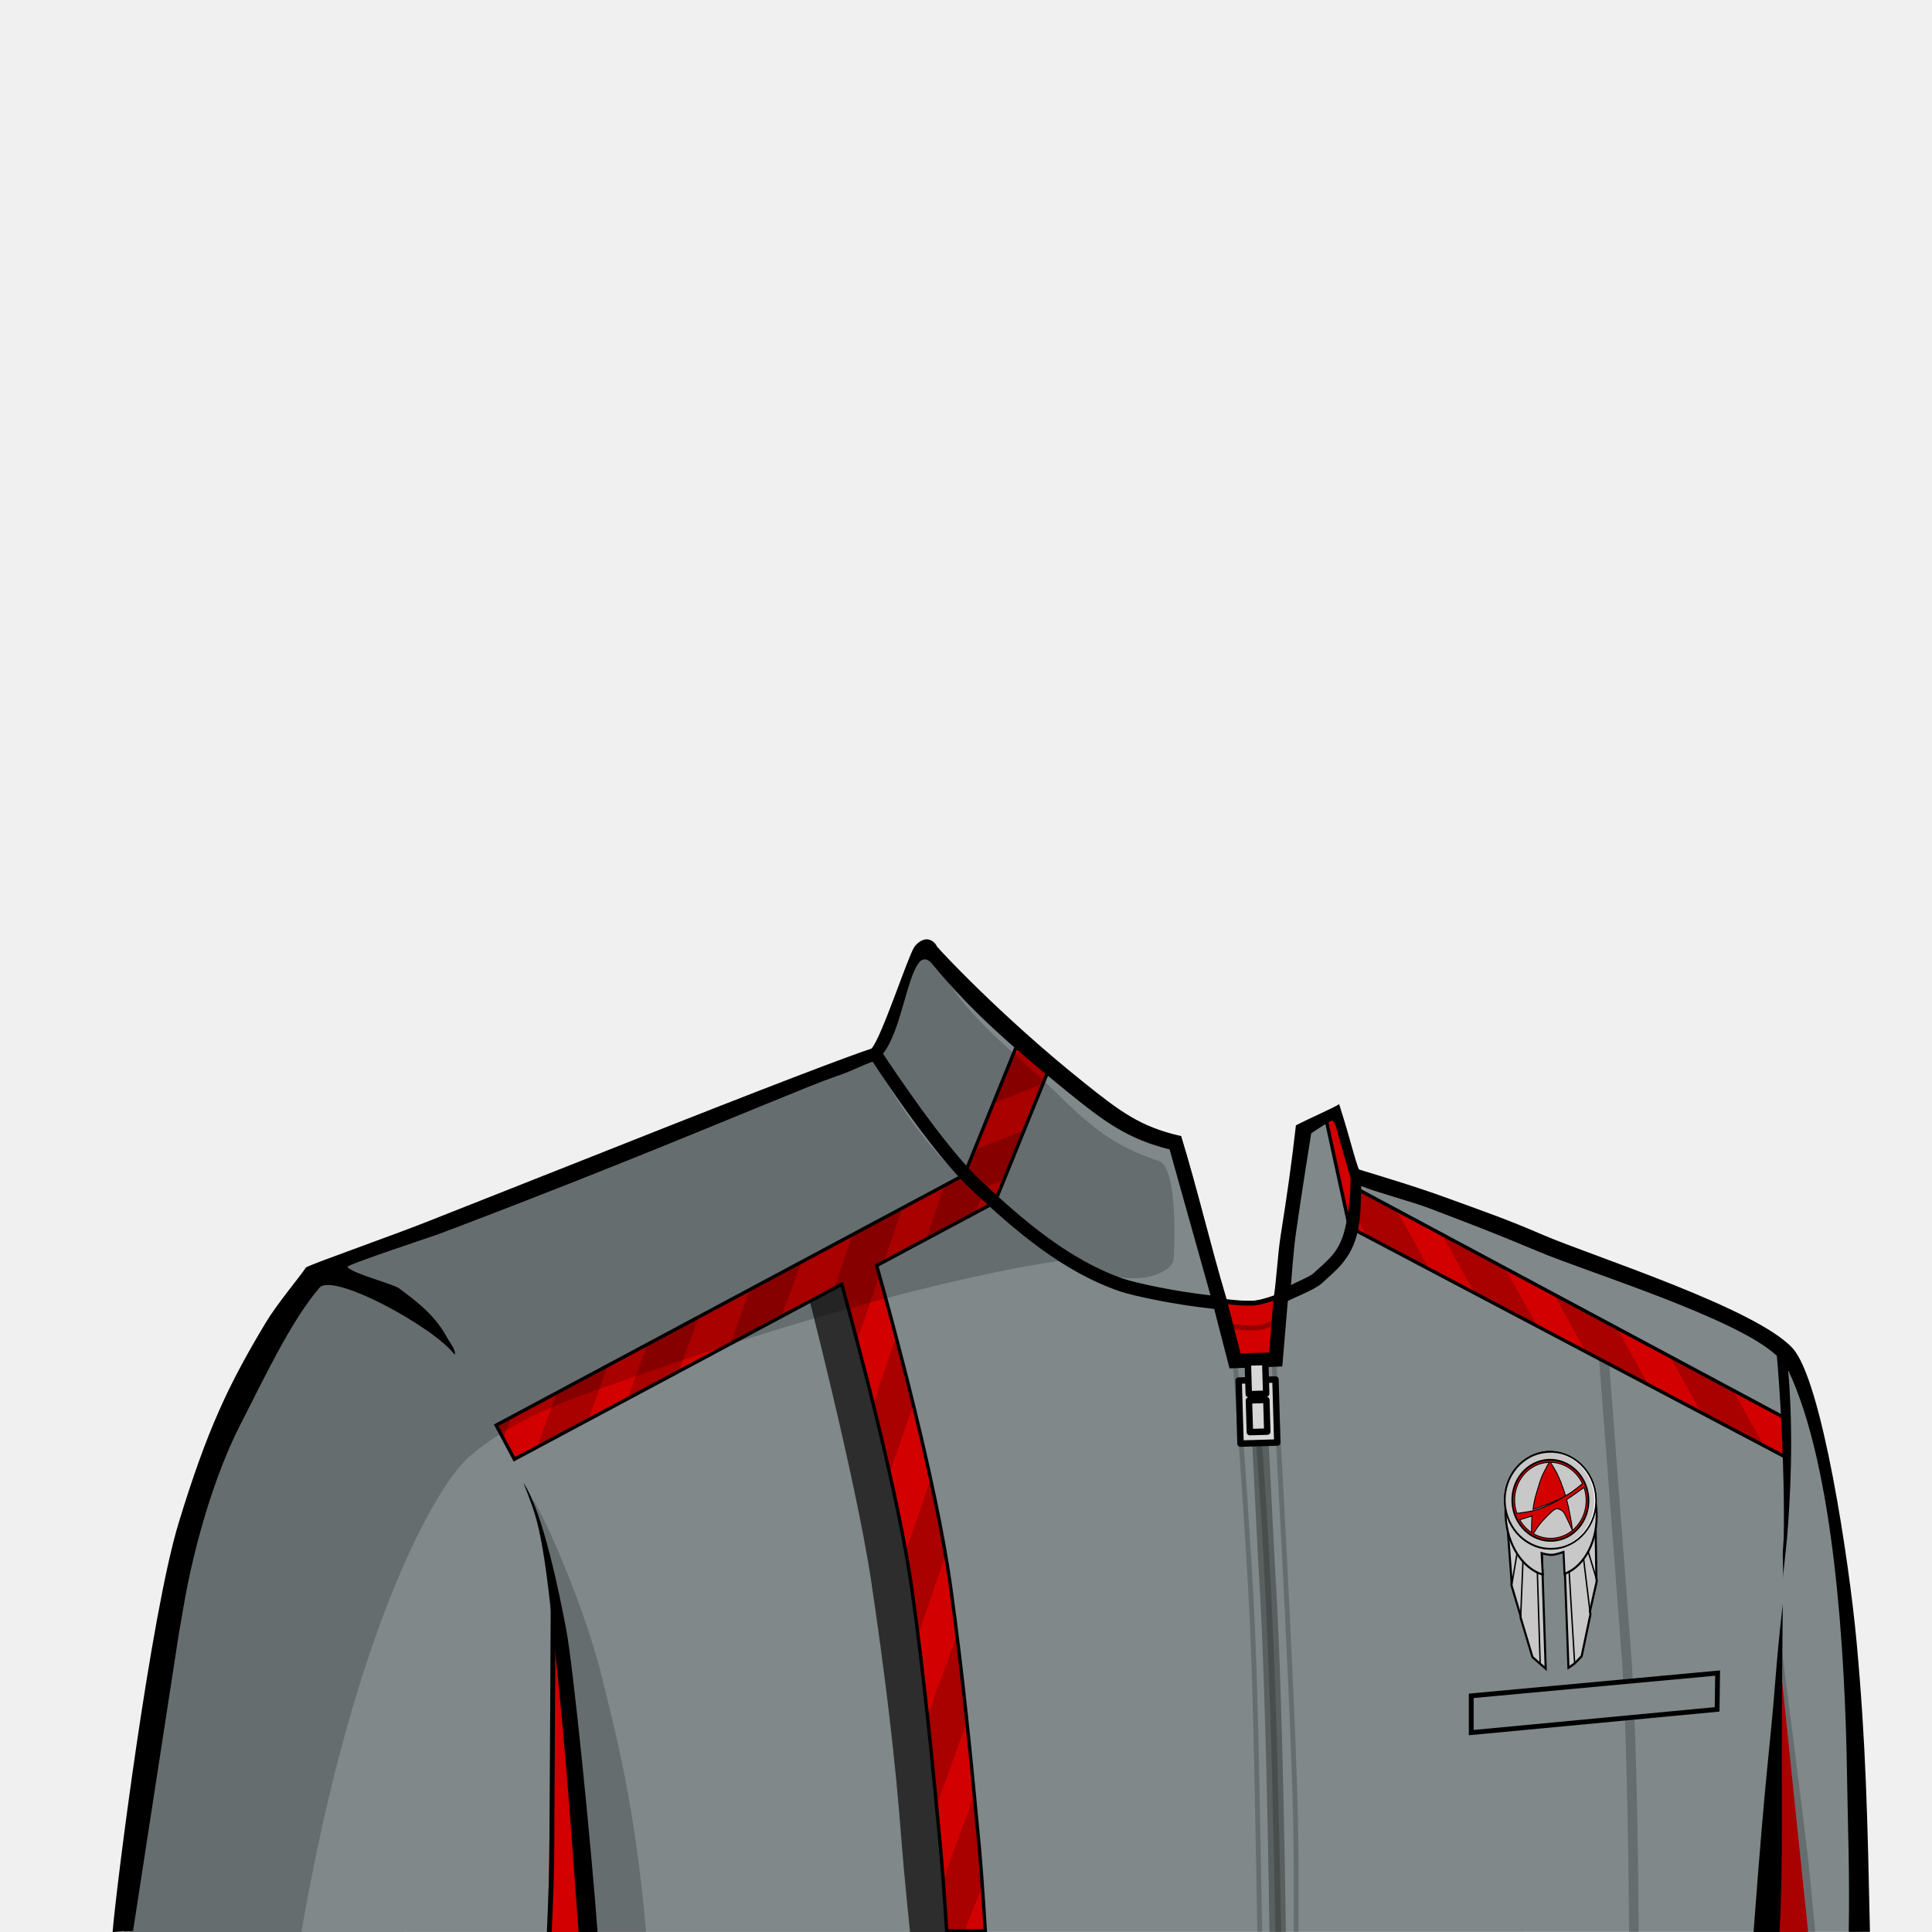
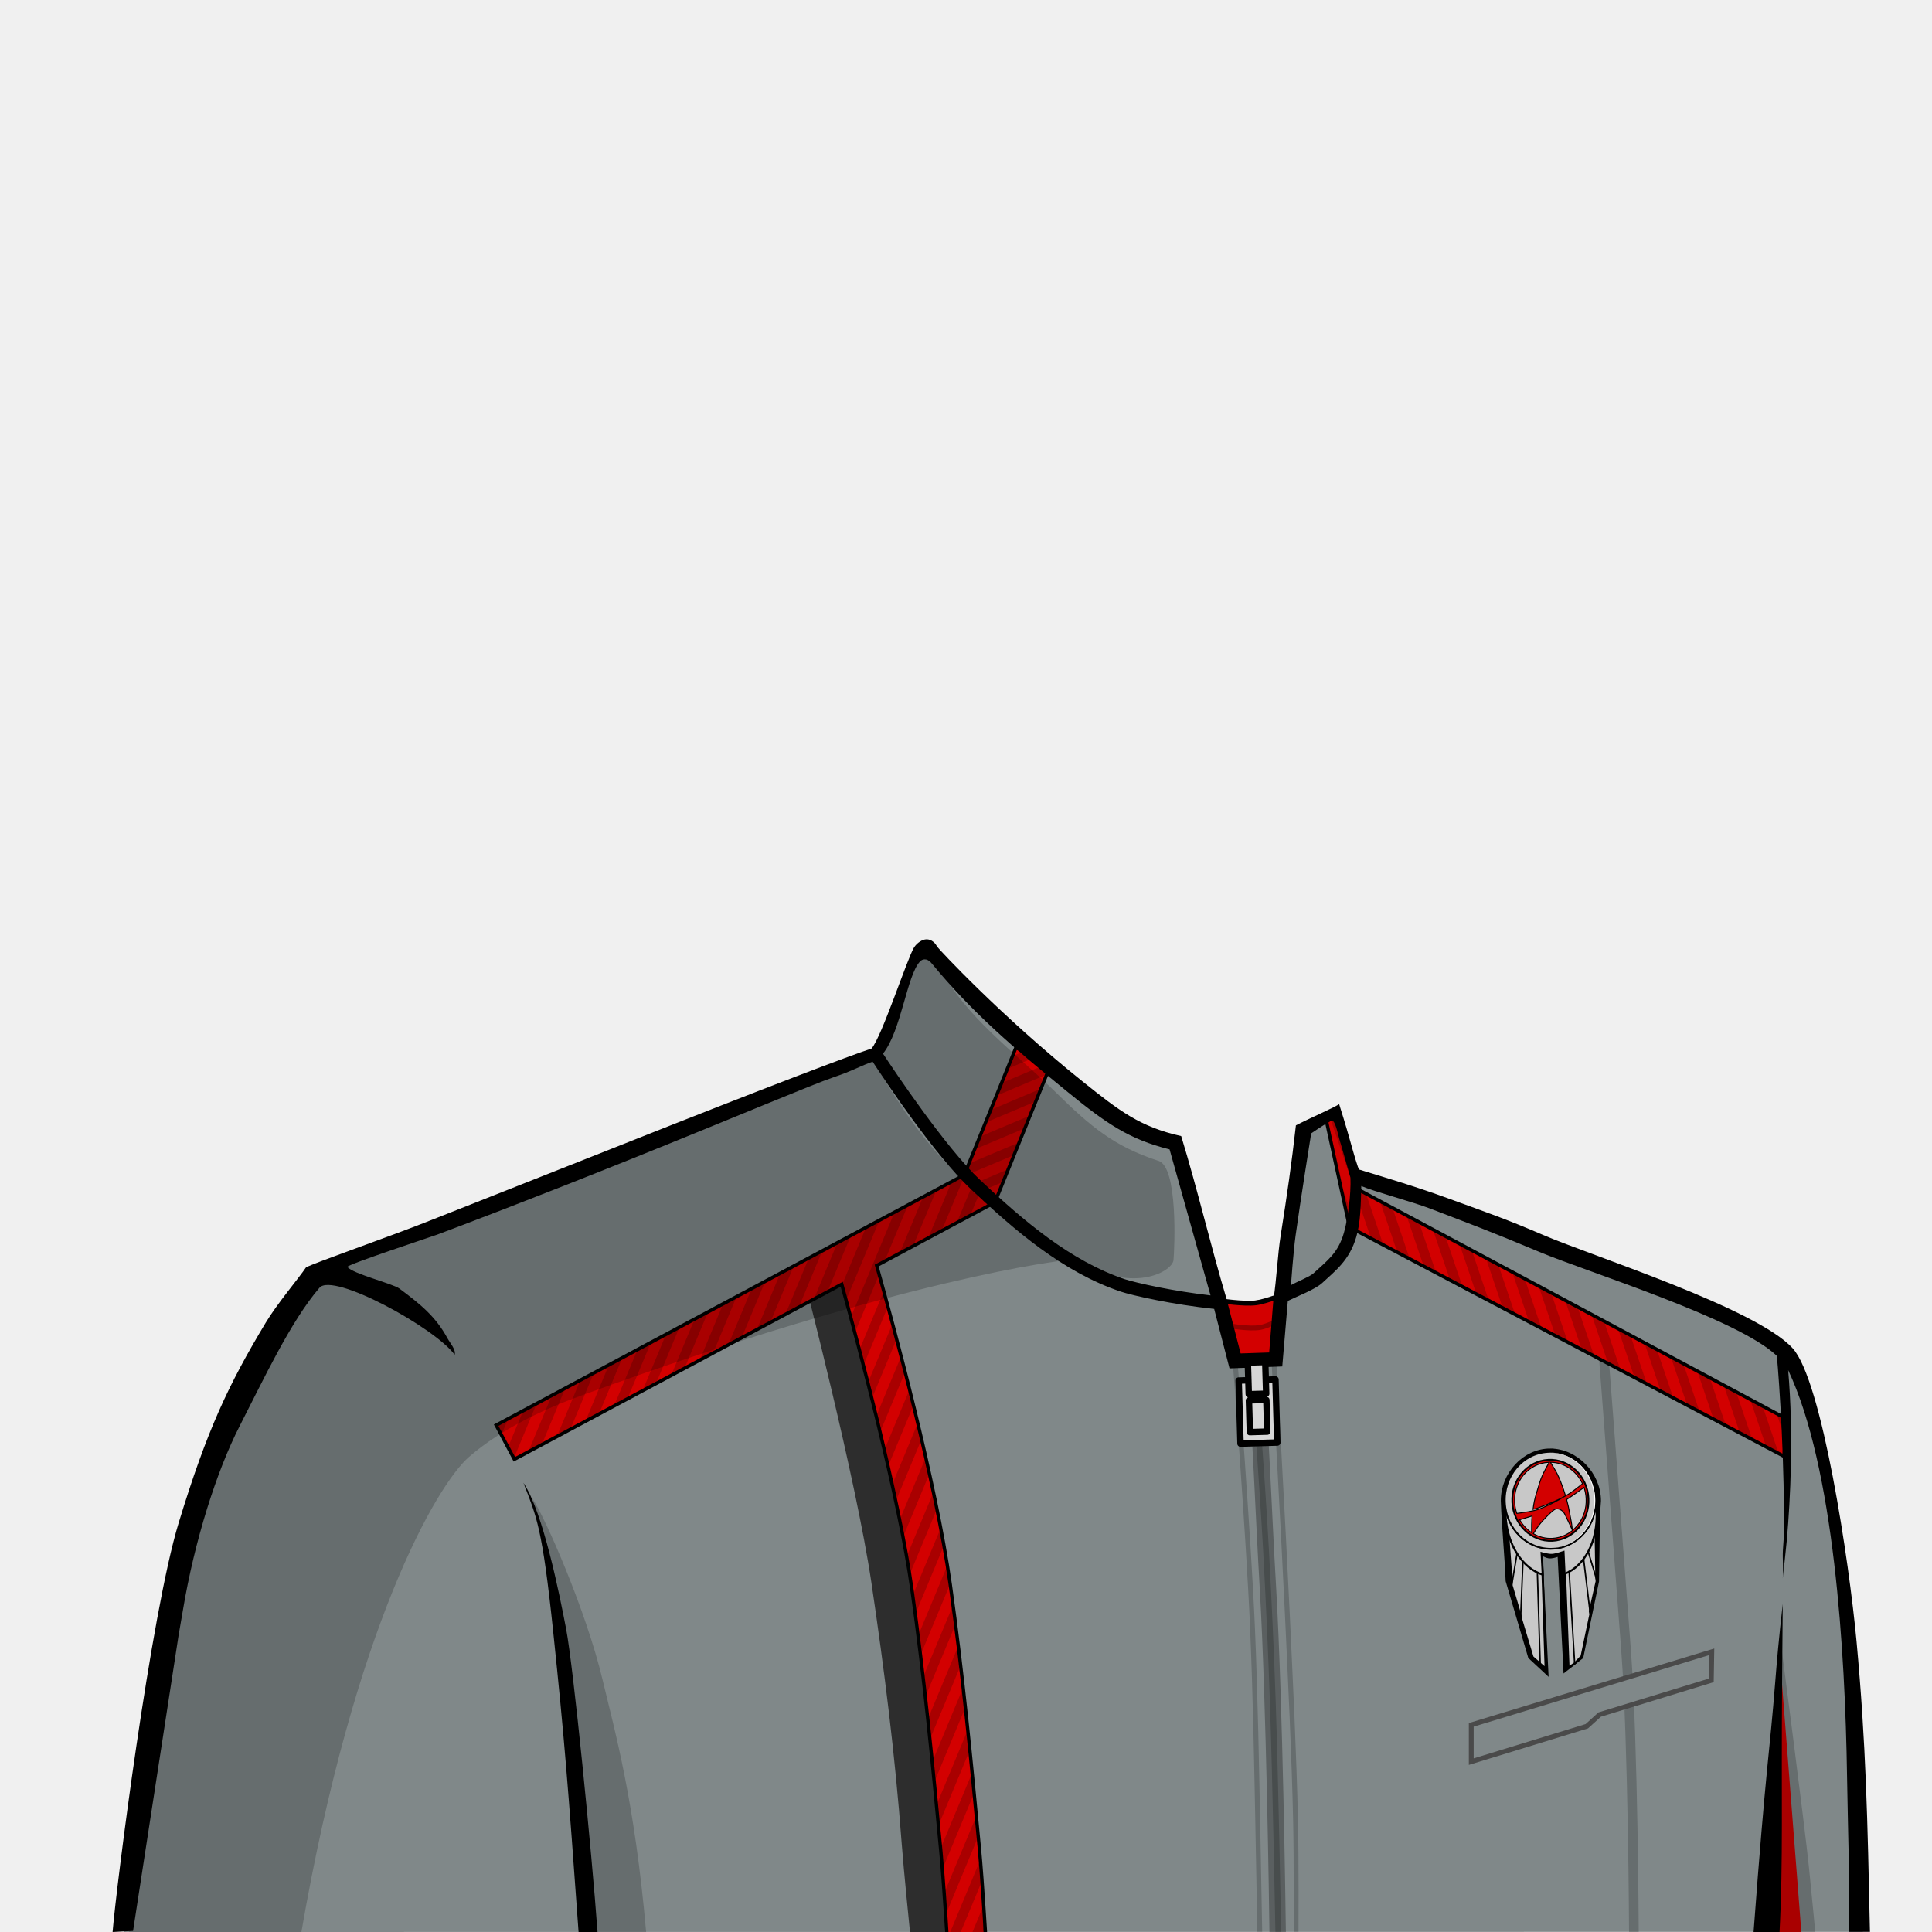
<svg xmlns="http://www.w3.org/2000/svg" version="1.1" id="svg171226" width="400" height="400" viewBox="0 0 400 400" xml:space="preserve">
  <defs id="defs171230">
                
            
                
            </defs>
  <g id="g171234" style="display:inline">
    <path id="path171962" style="fill:#808889;fill-opacity:1;fill-rule:nonzero;stroke:none;stroke-width:1.333" d="m 191.41,197.287 c -4.828,3.956 -5.2,9.616 -10.205,20.617 l -45.736,16.898 -40.713,17.391 -11.703,4.525 -9.455,4.201 -7.969,4.082 c -11.835,12.451 -17.973,30.122 -23.748,45.73 l -7.463,22.855 0.963,1.041 L 25.664,400 l 360.025,-0.033 -1.01,-30.861 -3.707,-47.498 c -0.509,-6.7 -2.708,-16.607 -5.836,-31.646 -2.789,-9.065 -4.292,-11.158 -12.445,-16.039 -8.155,-4.881 -35.884,-14.403 -46.307,-18.889 -9.844,-4.237 -26.948,-9.275 -37.172,-13.617 l -3.324,-10.49 c -0.881,0.339 -2.973,1.04 -4.162,1.71 l -5.994,35.299 -4.81,2.506 -8.217,-0.201 -9.371,-33.291 c -7.065,-2.053 -12.762,-5.618 -19.588,-10.631 -9.039,-6.637 -26.182,-23.758 -26.182,-23.758 -1.276,-1.461 -5.225,-4.078 -6.154,-5.273 z" />
    <path style="baseline-shift:baseline;display:inline;overflow:visible;opacity:1;vector-effect:none;enable-background:accumulate;stop-color:#000000;stop-opacity:1;fill:#2d2d2d;fill-opacity:1" d="m 174.211,262.719 -7.74,2.018 c 0,0 10.717,41.225 13.941,62.906 2.671,17.961 4.924,35.875 6.264,53.908 0.407,5.477 1.727,18.449 1.727,18.449 h 7.965 c 0,0 -1.328,-13.83 -1.715,-19.041 -1.359,-18.304 -3.637,-36.414 -6.326,-54.494 -3.384,-22.752 -14.115,-63.746 -14.115,-63.746 z" id="path7" />
    <path style="baseline-shift:baseline;display:inline;overflow:visible;opacity:1;vector-effect:none;fill:#000000;fill-opacity:0.2;enable-background:accumulate;stop-color:#000000;stop-opacity:1" d="m 260.019,281.098 -1.197,0.09 c 0,0 1.97,26.352 2.691,39.664 0.573,10.572 1.052,21.15 1.416,31.73 0.538,15.665 1.135,47.406 1.135,47.406 h 1.199 c 0,0 -0.596,-31.758 -1.135,-47.447 -0.364,-10.589 -0.842,-21.175 -1.416,-31.754 -0.724,-13.344 -2.693,-39.689 -2.693,-39.689 z" id="path34" />
    <path style="baseline-shift:baseline;display:inline;overflow:visible;opacity:1;vector-effect:none;fill:#000000;fill-opacity:0.2;enable-background:accumulate;stop-color:#000000;stop-opacity:1" d="m 264.23,281.334 -0.998,0.057 c 0,0 1.989,35.266 2.805,52.9 0.665,14.359 1.388,28.714 1.703,43.074 0.168,7.663 0.1,22.599 0.1,22.599 h 1 c 0,0 0.069,-14.922 -0.1,-22.62 -0.315,-14.379 -1.041,-28.741 -1.705,-43.098 -0.817,-17.648 -2.805,-52.912 -2.805,-52.912 z m -8.018,0.391 -0.996,0.078 c 0,0 2.825,36.856 3.605,55.293 0.604,14.277 0.864,28.878 1.137,43.174 0.125,6.546 0.367,19.694 0.367,19.694 h 0.998 c 0,0 -0.24,-13.166 -0.365,-19.714 -0.273,-14.295 -0.532,-28.904 -1.137,-43.197 -0.782,-18.482 -3.609,-55.328 -3.609,-55.328 z" id="path33" />
    <path style="fill:#d30000;fill-opacity:1;stroke:none;stroke-width:1px;stroke-linecap:butt;stroke-linejoin:miter;stroke-opacity:1" d="m 252.605,269.038 c 0,0 5.226,0.49 7.816,0.2 2.294,-0.257 6.247,-2.033 6.147,-1.633 -0.1,0.401 -2.37,14.093 -2.37,14.093 l -8.786,0.265 z" id="path13" />
    <path style="fill:none;stroke:#000000;stroke-width:2;stroke-linecap:butt;stroke-linejoin:miter;stroke-dasharray:none;stroke-opacity:0.2" d="m 331.864,278.557 c 0,0 3.229,42.169 4.81,63.327 C 338.118,361.224 338.277,400 338.277,400" id="path9" />
-     <path id="path6" style="baseline-shift:baseline;display:inline;overflow:visible;opacity:1;fill:#d30000;enable-background:accumulate;stop-color:#000000;stop-opacity:1;stroke:#000000;stroke-opacity:1;stroke-width:0.7;stroke-dasharray:none" d="M 210.322 216.934 L 199.643 243.248 L 102.723 295.07 L 106.496 302.125 L 174.271 265.887 C 177.894 278.974 186.076 309.647 188.824 329.213 C 191.351 347.202 193.112 365.348 194.814 383.539 C 195.28 388.516 196.006 399.771 196.006 399.771 L 203.994 399.771 C 203.994 399.771 203.287 388.223 202.779 382.793 C 201.075 364.584 199.304 346.317 196.746 328.102 C 193.729 306.618 184.868 273.99 181.508 262.018 L 205.969 248.938 L 217.734 219.941 L 210.322 216.934 z M 274.453 231.303 L 279.404 254.066 L 369.373 301.521 L 369.939 293.793 L 280.824 246.076 L 277.479 231.432 L 274.453 231.303 z " />
-     <path id="path11" style="fill:#d30000;fill-opacity:1;stroke:none;stroke-width:1px;stroke-linecap:butt;stroke-linejoin:miter;stroke-opacity:1" d="M 365.531,400 368.737,345.892 374.349,400 Z m -252.104,0 1.202,-70.942 L 122.244,400 Z" />
+     <path style="baseline-shift:baseline;display:inline;overflow:visible;vector-effect:none;fill:#d30000;enable-background:accumulate;stop-color:#000000" d="m 210.322,216.934 -10.68,26.314 -96.92,51.822 3.773,7.055 67.775,-36.238 c 3.622,13.087 11.805,43.76 14.553,63.326 2.526,17.989 4.288,36.135 5.99,54.326 0.466,4.976 1.191,16.461 1.191,16.461 h 7.988 c 0,0 -0.707,-11.777 -1.215,-17.207 -1.704,-18.209 -3.475,-36.476 -6.033,-54.691 -3.017,-21.484 -11.878,-54.112 -15.238,-66.084 l 24.461,-13.08 11.766,-28.996 z m 64.131,14.369 4.951,22.764 89.969,47.455 0.566,-7.729 -89.115,-47.717 -3.346,-14.645 z" id="path39" />
+     <path style="baseline-shift:baseline;display:inline;overflow:visible;vector-effect:none;enable-background:accumulate;stop-color:#000000;fill:#000000;fill-opacity:1" d="m 203.607,400 h 0.76 c -0.611,-9.694 -0.949,-14.131 -1.24,-17.24 -1.704,-18.21 -3.476,-36.482 -6.035,-54.707 -3.01,-21.43 -11.778,-53.746 -15.174,-65.857 l 24.328,-13.01 11.943,-29.438 -8.061,-3.27 L 199.365,243 l -97.117,51.926 4.104,7.674 67.691,-36.195 c 3.66,13.239 11.714,43.478 14.436,62.857 2.525,17.979 4.286,36.12 5.988,54.311 0.319,3.408 0.702,8.7 1.211,16.428 h 0.69 c -0.094,-1.846 -0.793,-12.08 -1.206,-16.494 -1.702,-18.192 -3.464,-36.343 -5.992,-54.342 -2.754,-19.611 -10.937,-50.279 -14.561,-63.371 l -0.117,-0.422 -67.852,36.279 -3.443,-6.438 96.723,-51.717 10.596,-26.107 6.764,2.746 -11.588,28.555 -24.596,13.152 0.074,0.27 c 3.359,11.967 12.22,44.6 15.23,66.039 2.557,18.205 4.327,36.467 6.031,54.676 0.363,3.874 1.198,15.568 1.176,17.174 z m 70.408,-169.066 5.082,23.367 90.586,47.779 0.621,-8.488 -89.174,-47.748 -3.371,-14.75 z m 0.875,0.738 2.307,0.098 3.32,14.539 89.057,47.686 -0.512,6.967 -89.352,-47.129 z" id="path40" />
+     <path id="path11" style="fill:#d30000;fill-opacity:1;stroke:none;stroke-width:1px;stroke-linecap:butt;stroke-linejoin:miter;stroke-opacity:1" d="M 365.531,400 368.737,345.892 372.949,400 Z" />
    <path d="m 179.812,217.966 c -14.598,5.149 -31.25,13.415 -46.618,18.658 l -38.085,15.154 -12.055,4.942 -11.702,5.001 -6.341,4.132 -6.747,10.666 -18.387,37.684 C 33.496,340.011 28.912,364.861 26.484,391.986 L 26.678,400 H 62.401 c 10.895,-62.957 27.966,-92.522 34.705,-98.368 6.739,-5.845 15.612,-9.926 23.284,-12.716 67.723,-24.627 99.842,-27.943 99.842,-27.943 -23.419,-16.924 -29.445,-24.111 -40.42,-43.008 z" style="display:inline;opacity:0.2;fill:#000000;fill-opacity:1;fill-rule:nonzero;stroke:none;stroke-width:1.333" id="path172176" />
    <path d="M 110.187,310.189 C 114.186,325.504 119.945,371.037 122.56,400 h 11.214 c -2.401,-27.297 -6.51,-41.672 -9.01,-52.187 -3.416,-14.373 -11.948,-33.786 -14.577,-37.624 z" style="display:inline;opacity:0.2;fill:#000000;fill-opacity:1;fill-rule:nonzero;stroke:none;stroke-width:1.333" id="path172192" />
    <path style="opacity:0.2;fill:#000000;fill-opacity:1;stroke:none;stroke-width:0.912px;stroke-linecap:butt;stroke-linejoin:miter;stroke-opacity:1" d="m 368.847,341.209 c 0,0 4.774,36.558 5.687,45.511 0.913,8.952 1.288,13.28 1.288,13.28 H 366.379 Z" id="path2" />
    <path id="path172002" style="fill:#000000;fill-opacity:1;fill-rule:nonzero;stroke:none;stroke-width:1.333" d="m 191.857,194.475 c -0.934,0 -2.011,0.761 -2.588,1.645 -1.358,2.08 -6.706,18.573 -8.826,20.969 -4.6,1.521 -20.348,7.444 -53.848,20.756 -18.508,7.355 -32.431,12.805 -37.217,14.723 -8.372,3.355 -24.53,8.959 -26.029,9.844 -1.361,2.054 -5.951,7.475 -8.318,11.412 -7.746,12.881 -12.175,22.252 -18.045,41.484 C 31.21,334.234 24.036,390.946 23.314,400 l 4.236,-0.215 9.426,-61.221 0.916,-5.309 c 2.378,-14.188 6.906,-28.612 11.77,-38.098 4.886,-9.53 10.555,-21.658 16.49,-28.547 2.81,-3.262 23.93,8.314 27.982,13.877 0.307,-1.035 -0.956,-2.431 -1.471,-3.379 -2.468,-4.544 -5.555,-7.034 -9.961,-10.32 -1.38,-1.029 -9.732,-3.072 -10.768,-4.484 -0.307,-0.42 17.538,-6.297 18.586,-6.689 4.259,-1.597 19.289,-7.261 40.445,-15.768 21.156,-8.506 37.374,-15.391 41.566,-16.797 4.035,-1.353 5.886,-2.486 8.141,-3.24 2.47,3.783 12.792,19.306 20.406,26.463 8.994,8.453 18.955,17.095 30.953,21.139 1.147,0.387 3.8,1.055 7.488,1.781 3.345,0.659 7.483,1.342 11.863,1.805 l 3.178,12.312 10.92,-0.4 1.135,-13.376 0.031,-0.201 c 1.873,-0.924 5.668,-2.371 7.115,-3.715 2.731,-2.537 5.636,-4.672 7.061,-9.584 0.865,-2.983 0.908,-6.338 1.023,-10.48 2.53,1.11 10.694,3.301 14.221,4.658 9.022,3.471 11.666,4.385 22.697,9.004 9.991,4.184 41.098,13.806 49.113,21.504 0.505,5.215 1.711,23.391 1.42,37.797 l -0.166,2.473 c -0.104,1.996 0.156,3.98 -0.035,5.836 0,0 0.286,-2.312 0.625,-5.775 l 0.24,-2.354 c 0.71,-8.232 1.426,-21.628 0.258,-35.031 9.533,20.146 11.803,58.4 12.191,83.939 0.175,11.479 0.566,19.791 0.354,32.361 h 4.391 c -0.506,-23.287 -0.818,-38.923 -2.773,-60.104 -1.525,-16.52 -7.141,-54.014 -13.227,-60.711 -7.536,-8.299 -41.396,-19.062 -51.562,-23.424 -8.09,-3.471 -11.244,-4.498 -19.643,-7.57 -6.6,-2.414 -12.63,-4.199 -18.539,-6.014 -0.216,-0.066 -1.211,-3.561 -1.84,-5.816 -1.011,-3.63 -1.926,-6.487 -2.311,-7.713 -1.301,0.817 -6.303,2.991 -8.955,4.381 -0.884,7.845 -1.865,14.661 -3.118,22.55 -0.714,4.495 -0.844,9.153 -1.546,13.597 l -0.869,10.874 -5.912,0.201 -2.908,-11.268 c -3.341,-11.183 -5.978,-22.582 -9.4,-33.738 -8.531,-1.91 -12.792,-5.209 -20.322,-11.236 -17.216,-13.781 -30.082,-27.714 -30.242,-28.02 -0.344,-0.771 -1.196,-1.48 -2.131,-1.48 z m -0.453,4.148 c 0.114,-0.005 0.229,0.005 0.344,0.029 0.459,0.096 0.866,0.453 1.262,0.934 8.217,9.973 16.746,17.313 28.211,26.637 7.773,6.321 12.543,9.662 20.926,11.744 l 8.48,30.23 c -3.896,-0.447 -7.573,-1.061 -10.584,-1.654 -3.614,-0.712 -6.342,-1.418 -7.146,-1.689 -11.319,-3.814 -21.033,-12.149 -29.969,-20.547 -7.204,-6.77 -17.883,-22.772 -20.113,-26.162 3.781,-4.737 4.921,-16.123 7.641,-19.059 0.276,-0.298 0.607,-0.448 0.949,-0.463 z m 84.546,33.463 c 0.699,0.456 1.197,3.55 1.673,4.84 l 1.975,6.887 c 0.13,3.552 -0.527,8.571 -1.368,11.47 -1.218,4.201 -3.428,5.688 -6.303,8.357 -0.749,0.696 -3.556,1.796 -4.647,2.438 0,0 0.487,-6.848 0.956,-10.246 1.025,-7.426 3.234,-21.183 3.234,-21.183 0,0 2.683,-1.824 3.215,-2.052 0.532,-0.228 0.975,-0.75 1.264,-0.512 z M 108.375,307.012 c 2.741,7.125 3.885,9.088 6.172,30.939 2.287,21.851 3.07,31.815 5.24,62.049 h 3.924 c -1.179,-16.45 -5.001,-54.93 -6.5,-62.738 -1.3,-6.775 -4.73,-24.185 -8.836,-30.25 z m 260.723,25.074 c -0.824,7.33 -1.201,11.636 -1.557,16.152 -1.186,15.038 -1.889,16.9 -4.482,51.762 h 5.375 c 0.782,-14.898 0.329,-27.038 0.529,-51.498 0.065,-7.907 0.135,-16.416 0.135,-16.416 z" />
    <path style="baseline-shift:baseline;display:inline;overflow:visible;vector-effect:none;enable-background:accumulate;stop-color:#000000;fill:#000000;fill-opacity:1" d="m 266.439,267.174 c 0,0 -1.067,0.449 -2.42,0.934 -1.353,0.485 -3.005,1.002 -4.062,1.137 -1.105,0.14 -2.904,0.047 -4.395,-0.09 -1.491,-0.137 -2.686,-0.311 -2.686,-0.311 l -0.143,0.99 c 0,0 1.217,0.177 2.736,0.316 1.519,0.139 3.329,0.249 4.613,0.086 1.237,-0.157 2.892,-0.693 4.271,-1.188 1.38,-0.494 2.471,-0.953 2.471,-0.953 z" id="path37" />
    <path d="m 192.73,234.864 c -12.106,-14.486 -10.191,-17.609 -10.191,-17.609 l 4.914,-13.519 3.38,-5.907 3.718,2.294 c 5.128,10.345 15.635,17.752 23.979,25.976 7.411,7.304 12.259,11.279 21.221,14.212 4.207,1.052 3.426,18.207 3.21,20.584 -0.216,2.377 -9.3,8.028 -23.449,-1.928 -4.76,-3.349 -14.589,-9.514 -26.781,-24.103 z" style="opacity:0.2;fill:#000000;fill-opacity:1;fill-rule:nonzero;stroke:none;stroke-width:1.333" id="path172060" />
    <path id="path1" style="baseline-shift:baseline;display:inline;overflow:visible;opacity:1;vector-effect:none;fill:#000000;fill-opacity:0.3;enable-background:accumulate;stop-color:#000000;stop-opacity:1" d="m 261.517,281.433 -3.391,0.26 c 1.383,17.989 1.656,29.348 2.705,47.464 1.344,23.218 1.933,66.138 1.994,70.844 h 3.402 c -0.058,-4.478 -0.643,-47.567 -2.002,-71.041 -1.044,-18.039 -1.315,-29.408 -2.709,-47.526 z" />
    <path style="baseline-shift:baseline;display:inline;overflow:visible;vector-effect:none;fill-opacity:0.3;enable-background:accumulate;stop-color:#000000;stop-opacity:1;opacity:1;fill:#000000" d="m 265.396,272.504 c 0,0 -0.761,0.404 -1.734,0.84 -0.973,0.436 -2.174,0.899 -2.916,1.012 -1.019,0.155 -2.557,0.089 -3.873,-0.051 -0.658,-0.07 -1.263,-0.158 -1.73,-0.238 -0.467,-0.081 -0.852,-0.183 -0.85,-0.182 l -0.371,0.928 c 0.253,0.101 0.557,0.155 1.049,0.24 0.492,0.085 1.117,0.174 1.797,0.246 1.361,0.145 2.929,0.228 4.129,0.045 0.963,-0.147 2.168,-0.637 3.174,-1.088 1.005,-0.451 1.795,-0.867 1.795,-0.867 z" id="path15" />
-     <path style="fill:#808889;fill-opacity:1;stroke:#000000;stroke-width:1px;stroke-linecap:butt;stroke-linejoin:miter;stroke-opacity:1" d="m 304.609,351.102 v 7.615 l 50.902,-4.81 0.1,-7.515 z" id="path12" />
-     <path id="path25" style="baseline-shift:baseline;display:inline;overflow:visible;opacity:1;vector-effect:none;fill-opacity:0.2;enable-background:accumulate;stop-color:#000000;stop-opacity:1;fill:#000000" d="M 211.635 217.465 L 209.816 218.182 L 205.662 228.414 L 215.938 224.369 L 217.734 219.941 L 211.635 217.465 z M 212.021 234.021 L 201.744 238.068 L 199.807 242.846 L 203.031 246.158 L 207.869 244.254 L 212.021 234.021 z M 199.725 243.045 L 199.643 243.248 L 195.533 245.445 L 191.766 256.531 L 202.092 251.01 L 203.504 246.855 L 199.725 243.045 z M 280.785 245.846 L 280.52 251.482 L 283.021 255.975 L 295.988 262.814 L 289.148 250.533 L 280.824 246.076 L 280.785 245.846 z M 186.805 250.113 L 176.48 255.633 L 172.715 266.719 L 174.271 265.887 C 175.122 268.961 176.227 273.005 177.451 277.648 L 182.072 264.043 L 182.072 264.041 C 181.87 263.314 181.682 262.638 181.508 262.018 L 183.039 261.199 L 186.805 250.113 z M 298.52 255.551 L 305.299 267.725 L 318.268 274.564 L 311.568 262.537 L 298.52 255.551 z M 165.92 261.279 L 155.316 266.949 L 151.172 278.238 L 161.775 272.568 L 165.92 261.279 z M 321.709 267.969 L 328.346 279.881 L 341.312 286.721 L 334.76 274.955 L 321.709 267.969 z M 144.682 272.635 L 134.076 278.305 L 129.93 289.596 L 140.535 283.924 L 144.682 272.635 z M 185.518 276.771 L 180.789 290.688 L 180.789 290.689 C 181.938 295.321 183.096 300.16 184.18 304.969 L 189.086 290.803 C 187.867 285.832 186.648 281.066 185.518 276.771 z M 345.742 280.836 L 352.227 292.477 L 365.191 299.316 L 358.789 287.822 L 345.742 280.836 z M 125.871 282.693 L 115.303 288.344 L 111.209 299.605 L 121.775 293.955 L 125.871 282.693 z M 105.83 293.408 L 102.723 295.07 L 104.203 297.838 L 105.83 293.408 z M 192.668 306.195 L 187.529 321.244 C 188.036 324.041 188.474 326.718 188.824 329.213 C 189.261 332.322 189.676 335.436 190.07 338.555 L 195.768 321.873 C 194.915 316.917 193.845 311.588 192.668 306.195 z M 198.121 338.461 L 192.021 355.314 L 192.021 355.316 C 192.689 361.51 193.31 367.715 193.906 373.928 L 200.186 356.422 L 200.186 356.42 C 199.55 350.433 198.871 344.445 198.121 338.461 z M 201.713 371.557 L 195.268 389.369 L 195.268 389.371 C 195.644 394.791 196.006 399.896 196.006 399.896 L 199.631 399.896 L 203.367 390.5 L 203.367 390.498 C 203.174 387.632 202.963 384.759 202.779 382.793 C 202.429 379.05 202.075 375.304 201.713 371.557 z " />
+     <path style="fill:#808889;fill-opacity:1;stroke:#4a4a4a;stroke-width:1px;stroke-linecap:butt;stroke-linejoin:miter;stroke-opacity:1" d="m 304.609,357.114 v 7.615 l 23.923,-7.331 2.66,-2.415 23.117,-7.084 0.1,-5.915 z" id="path12" />
    <g id="g11" style="clip-rule:evenodd;display:inline;fill-rule:evenodd" transform="translate(-0.7806348,10.92893)">
      <path d="m 262.845,274.739 -0.108,-3.679 -3.607,0.105 0.108,3.679 -2.005,0.059 0.381,13.05 7.616,-0.222 -0.38,-13.05 z" style="clip-rule:evenodd;fill:#d7d7d7;fill-opacity:1;fill-rule:nonzero;stroke-width:1.333;stroke-miterlimit:10" id="path327" />
      <path d="m 264.546,287.084 -6.282,0.184 -0.343,-11.718 0.672,-0.019 0.065,2.221 c 0.009,0.319 0.245,0.566 0.546,0.623 -0.297,0.074 -0.518,0.334 -0.509,0.654 l 0.192,6.566 c 0.011,0.368 0.317,0.657 0.686,0.647 l 3.605,-0.106 c 0.368,-0.009 0.658,-0.317 0.647,-0.686 l -0.192,-6.566 c -0.009,-0.319 -0.245,-0.566 -0.546,-0.622 0.297,-0.075 0.518,-0.335 0.509,-0.654 l -0.065,-2.223 0.672,-0.019 z m -4.728,-15.272 2.273,-0.066 0.152,5.234 -2.272,0.066 z m 2.503,7.777 0.152,5.234 -2.273,0.066 -0.152,-5.234 z m 2.51,-5.576 -1.339,0.04 -0.088,-3.013 c -0.009,-0.368 -0.317,-0.657 -0.685,-0.646 l -3.607,0.105 c -0.368,0.009 -0.657,0.317 -0.647,0.686 l 0.088,3.012 -1.339,0.039 c -0.368,0.011 -0.658,0.318 -0.647,0.686 l 0.381,13.052 c 0.011,0.368 0.318,0.657 0.686,0.646 l 7.616,-0.221 c 0.368,-0.011 0.657,-0.318 0.647,-0.686 l -0.381,-13.052 c -0.011,-0.368 -0.318,-0.657 -0.686,-0.647" style="clip-rule:evenodd;fill:#000000;fill-opacity:1;fill-rule:nonzero;stroke-width:1.333;stroke-miterlimit:10" id="path328" />
    </g>
-     <path style="baseline-shift:baseline;display:inline;overflow:visible;opacity:1;vector-effect:none;enable-background:accumulate;stop-color:#000000;stop-opacity:1;fill:#000000;fill-opacity:1" d="m 114.029,329.656 c 0,0 -0.167,38.212 -0.301,56.012 -0.027,3.571 -0.5,14.354 -0.5,14.354 h 0.998 c 0,0 0.475,-10.702 0.502,-14.346 0.134,-17.805 0.301,-56.014 0.301,-56.014 z" id="path35" />
-     <g id="g38" transform="matrix(0.2917089,-0.01537531,0.0163499,0.3101994,202.7519,242.8407)">
-       <path style="fill:#c8c8c8;fill-opacity:1;stroke:#000000;stroke-width:1.5;stroke-linecap:butt;stroke-linejoin:miter;stroke-dasharray:none;stroke-opacity:1" d="m 360.451,244.688 c 0,0.465 1.045,45.296 1.045,45.296 l -0.232,3.02 5.343,20.906 -0.116,0.813 6.969,26.945 8.943,8.13 1.626,-77.816 7.549,0.929 8.246,-1.161 -1.278,78.281 4.413,-2.555 5.343,-4.646 7.782,-27.526 -0.232,-2.091 5.923,-19.744 -0.116,-2.323 1.858,-46.341 z" id="path53" />
-       <path id="path54" style="fill:#c8c8c8;fill-rule:evenodd;stroke:#000000;stroke-width:1.4;stroke-miterlimit:20;stroke-dasharray:none" d="m 391.987,205.7 c -17.832,0 -32.287,18.141 -32.287,41.136 0,19.324 10.208,35.573 24.049,40.27 0.016,0.005 0.031,0.012 0.047,0.018 v -14.328 c 0,0 4.445,1.626 7.781,1.51 2.606,-0.091 7.783,-1.51 7.783,-1.51 l -0.084,14.613 c 0.07,-0.021 0.139,-0.041 0.209,-0.062 14.216,-4.36 24.791,-20.843 24.791,-40.51 0,-22.996 -14.457,-41.136 -32.289,-41.136 z" />
-       <circle style="fill:#c8c8c8;fill-opacity:1;fill-rule:evenodd;stroke:#000000;stroke-width:1;stroke-linecap:round;stroke-linejoin:round;stroke-miterlimit:20;stroke-dasharray:none" id="circle2" cx="391.998" cy="237.952" r="32.307" />
-       <path id="path52" style="fill:#d30000;fill-opacity:1;fill-rule:evenodd;stroke:#000000;stroke-width:0.649;stroke-linecap:butt;stroke-linejoin:miter;stroke-dasharray:none;stroke-opacity:1" d="m 391.997,210.739 c -15.018,0 -27.212,12.194 -27.212,27.212 0,2.652 0.381,5.216 1.09,7.641 -0.471,0.026 -0.737,0.038 -0.737,0.038 l 1.855,4.779 c 0,0 0.262,-0.059 0.724,-0.166 2.215,4.364 5.573,8.052 9.678,10.67 -0.009,0.269 -0.013,0.416 -0.013,0.416 -3e-5,-0.002 0.072,-0.108 0.205,-0.295 4.18,2.616 9.119,4.13 14.41,4.13 15.018,0 27.214,-12.194 27.214,-27.212 -1e-5,-2.923 -0.462,-5.739 -1.317,-8.379 0.157,-0.096 0.243,-0.148 0.243,-0.148 l -1.106,-2.547 c 0,0 -0.045,0.031 -0.131,0.09 -4.225,-9.555 -13.792,-16.229 -24.903,-16.229 z m 0,1.844 c 0.19,0 0.379,0.001 0.567,0.005 -1.023,1.543 -3.548,5.385 -4.827,7.617 -2.189,3.82 -3.557,7.976 -5.169,12.073 -1.897,4.82 -2.311,7.004 -3.199,11.065 1.573,-0.273 2.997,-0.577 4.089,-0.91 7.234,-2.206 13.2,-4.047 19.435,-6.949 -6.038,3.135 -12.037,5.722 -19.222,7.913 -3.821,1.165 -11.773,1.811 -15.908,2.08 -0.736,-2.378 -1.133,-4.906 -1.133,-7.527 0,-14.022 11.346,-25.368 25.368,-25.368 z m 1.434,0.04 c 9.878,0.549 18.241,6.737 21.924,15.402 -2.256,1.533 -6.238,4.2 -8.44,5.456 -1.347,0.768 -2.689,1.314 -4.02,2.005 -0.398,-1.537 -0.831,-3.065 -1.293,-4.582 -1.06,-3.481 -2.257,-6.935 -3.768,-10.245 -1.086,-2.378 -3.442,-6.414 -4.402,-8.035 z m 22.844,17.936 c 0.71,2.338 1.092,4.82 1.092,7.392 0,14.022 -11.348,25.368 -25.37,25.368 -4.891,-1e-5 -9.457,-1.381 -13.329,-3.773 1.331,-1.797 3.483,-4.587 5.429,-6.623 1.917,-2.005 7.803,-7.206 10.229,-8.55 1.666,-0.923 3.198,-0.631 4.977,0.492 2.013,1.27 2.514,3.155 3.622,5.508 1.169,2.483 3.494,8.174 3.494,8.174 0,0 -0.124,-3.576 -0.472,-5.861 -0.532,-3.498 -0.93,-6.892 -1.484,-10.027 -0.276,-1.561 -0.595,-3.115 -0.953,-4.66 0.543,-0.349 3.554,-1.968 4.181,-2.325 2.265,-1.291 6.246,-3.693 8.584,-5.114 z m -37.839,17.14 c -0.545,3.32 -0.828,8.134 -0.958,11.063 -3.297,-2.304 -6.021,-5.37 -7.914,-8.947 2.256,-0.524 5.668,-1.327 8.873,-2.116 z" />
-       <path id="path24" style="fill:#c8c8c8;fill-opacity:1;fill-rule:evenodd;stroke:#000000;stroke-width:1.2;stroke-linecap:round;stroke-linejoin:round;stroke-miterlimit:20;stroke-dasharray:none" d="m 419.022,237.952 a 27.024,27.024 0 0 1 -27.024,27.024 27.024,27.024 0 0 1 -27.024,-27.024 27.024,27.024 0 0 1 27.024,-27.024 27.024,27.024 0 0 1 27.024,27.024 z m 5.284,0 a 32.307,32.307 0 0 1 -32.307,32.307 32.307,32.307 0 0 1 -32.307,-32.307 32.307,32.307 0 0 1 32.307,-32.307 32.307,32.307 0 0 1 32.307,32.307 z" />
-       <path style="baseline-shift:baseline;display:inline;overflow:visible;vector-effect:none;fill:#ffffff;fill-rule:evenodd;stroke-linecap:round;stroke-linejoin:round;stroke-miterlimit:20;enable-background:accumulate;stop-color:#000000" d="m 391.997,206.145 c -0.1,0 -0.199,0.001 -0.299,0.002 17.435,0.161 31.508,14.332 31.508,31.805 0,17.473 -14.073,31.644 -31.508,31.805 0.1,9.2e-4 0.199,0.002 0.299,0.002 17.573,10e-6 31.809,-14.234 31.809,-31.807 0,-17.573 -14.236,-31.807 -31.809,-31.807 z" id="path35-3" />
-       <path style="fill:none;stroke:#000000;stroke-width:1px;stroke-linecap:butt;stroke-linejoin:miter;stroke-opacity:1" d="m 366.374,272.33 -4.994,21.022" id="path57" />
-       <path style="fill:none;stroke:#000000;stroke-width:1px;stroke-linecap:butt;stroke-linejoin:miter;stroke-opacity:1" d="m 370.323,277.441 -3.717,37.05" id="path58" />
-       <path style="fill:none;stroke:#000000;stroke-width:1px;stroke-linecap:butt;stroke-linejoin:miter;stroke-opacity:1" d="m 380.079,285.687 -1.394,60.395" id="path59" />
-       <path style="fill:none;stroke:#000000;stroke-width:1px;stroke-linecap:butt;stroke-linejoin:miter;stroke-opacity:1" d="m 402.611,285.571 0.465,61.789" id="path60" />
-       <path style="fill:none;stroke:#000000;stroke-width:1px;stroke-linecap:butt;stroke-linejoin:miter;stroke-opacity:1" d="m 413.297,277.905 2.555,35.192" id="path61" />
-       <path style="fill:none;stroke:#000000;stroke-width:1px;stroke-linecap:butt;stroke-linejoin:miter;stroke-opacity:1" d="m 416.781,273.143 4.994,19.164" id="path62" />
+     <g id="g46">
+       <path id="path38" style="opacity:1;fill:#000000;fill-opacity:1;fill-rule:evenodd;stroke:#000000;stroke-width:1.4;stroke-miterlimit:20;stroke-dasharray:none;stroke-opacity:1" d="m 320.942,300.604 c -5.201,4.9e-4 -9.518,4.751 -9.518,10.119 0.213,5.511 0.765,11.021 1.001,16.531 l 4.609,15.633 2.805,2.604 -1.201,-24.648 c 0,0 1.318,1.008 2.104,1.102 0.82,0.098 2.404,-0.602 2.404,-0.602 l 1.203,23.748 2.805,-2.203 3.207,-15.531 0.201,-13.828 0.2,-2.805 c -3.7e-4,-5.368 -4.618,-10.119 -9.82,-10.119 z" />
+       <path style="fill:#c8c8c8;fill-opacity:1;stroke:#000000;stroke-width:0.452;stroke-linecap:butt;stroke-linejoin:miter;stroke-dasharray:none;stroke-opacity:1" d="m 311.899,313.201 c 0.008,0.144 1.046,14.035 1.046,14.035 l -0.018,0.94 1.9,6.403 -0.021,0.254 2.473,8.251 2.742,2.384 -0.798,-24.164 2.217,0.172 2.386,-0.487 0.907,24.302 1.246,-0.86 1.483,-1.523 1.82,-8.658 -0.102,-0.645 1.405,-6.216 -0.072,-0.719 -0.216,-14.404 z" id="path53" />
+       <path id="path54" style="fill:#c8c8c8;fill-rule:evenodd;stroke:#000000;stroke-width:0.422;stroke-miterlimit:20;stroke-dasharray:none" d="m 320.461,300.622 c -5.202,0.274 -9.122,6.124 -8.746,13.257 0.316,5.994 3.559,10.878 7.674,12.122 0.005,10e-4 0.009,0.003 0.014,0.005 l -0.234,-4.445 c 0,0 1.323,0.436 2.295,0.349 0.759,-0.068 2.246,-0.588 2.246,-0.588 l 0.214,4.534 c 0.02,-0.007 0.04,-0.015 0.06,-0.023 4.076,-1.571 6.891,-6.847 6.569,-12.947 -0.376,-7.133 -4.89,-12.538 -10.092,-12.264 z" />
+       <ellipse style="fill:#c8c8c8;fill-opacity:1;fill-rule:evenodd;stroke:#000000;stroke-width:0.301;stroke-linecap:round;stroke-linejoin:round;stroke-miterlimit:20;stroke-dasharray:none" id="circle2" cx="304.197" cy="327.091" transform="rotate(-3.017138)" rx="9.437" ry="10.036" />
+       <path id="path52" style="fill:#d30000;fill-opacity:1;fill-rule:evenodd;stroke:#000000;stroke-width:0.195;stroke-linecap:butt;stroke-linejoin:miter;stroke-dasharray:none;stroke-opacity:1" d="m 320.546,302.185 c -4.381,0.231 -7.739,4.201 -7.493,8.86 0.043,0.823 0.196,1.612 0.443,2.353 -0.137,0.015 -0.214,0.023 -0.214,0.023 l 0.619,1.454 c 0,0 0.075,-0.022 0.209,-0.062 0.718,1.32 1.757,2.412 2.998,3.161 0.002,0.084 0.003,0.129 0.003,0.129 -4e-5,-6.2e-4 0.019,-0.035 0.055,-0.095 1.262,0.747 2.728,1.141 4.271,1.06 4.381,-0.231 7.739,-4.201 7.494,-8.86 -0.048,-0.907 -0.229,-1.773 -0.521,-2.579 0.044,-0.032 0.069,-0.05 0.069,-0.05 l -0.364,-0.773 c 0,0 -0.013,0.01 -0.037,0.03 -1.389,-2.899 -4.289,-4.822 -7.53,-4.651 z m 0.03,0.572 c 0.055,-0.003 0.11,-0.006 0.166,-0.007 -0.273,0.494 -0.947,1.725 -1.284,2.437 -0.576,1.219 -0.907,2.529 -1.311,3.825 -0.475,1.524 -0.56,2.208 -0.752,3.481 0.454,-0.109 0.865,-0.225 1.178,-0.345 2.074,-0.795 3.785,-1.458 5.556,-2.454 -1.71,1.065 -3.418,1.96 -5.478,2.75 -1.095,0.42 -3.405,0.743 -4.607,0.89 -0.254,-0.726 -0.411,-1.504 -0.454,-2.317 -0.229,-4.349 2.895,-8.044 6.985,-8.259 z m 0.419,-0.01 c 2.891,0.018 5.431,1.809 6.647,4.441 -0.633,0.51 -1.751,1.399 -2.373,1.822 -0.38,0.259 -0.763,0.449 -1.14,0.684 -0.141,-0.471 -0.293,-0.938 -0.452,-1.402 -0.366,-1.064 -0.772,-2.116 -1.267,-3.12 -0.356,-0.721 -1.109,-1.937 -1.415,-2.425 z m 6.957,5.213 c 0.245,0.714 0.397,1.478 0.439,2.276 0.229,4.349 -2.896,8.044 -6.986,8.259 -1.427,0.075 -2.781,-0.283 -3.95,-0.966 0.359,-0.578 0.941,-1.476 1.475,-2.138 0.526,-0.652 2.158,-2.355 2.844,-2.81 0.471,-0.312 0.923,-0.245 1.46,0.076 0.608,0.363 0.785,0.94 1.147,1.653 0.382,0.752 1.153,2.482 1.153,2.482 0,0 -0.095,-1.107 -0.233,-1.811 -0.212,-1.077 -0.384,-2.124 -0.597,-3.088 -0.106,-0.48 -0.224,-0.957 -0.354,-1.431 0.153,-0.116 1.004,-0.665 1.181,-0.786 0.64,-0.435 1.762,-1.242 2.421,-1.718 z m -10.758,5.899 c -0.105,1.038 -0.108,2.536 -0.099,3.446 -1,-0.664 -1.844,-1.573 -2.455,-2.654 0.649,-0.197 1.632,-0.499 2.554,-0.793 z" />
+       <path id="path24" style="fill:#c8c8c8;fill-opacity:1;fill-rule:evenodd;stroke:#000000;stroke-width:0.361;stroke-linecap:round;stroke-linejoin:round;stroke-miterlimit:20;stroke-dasharray:none" d="m 328.875,310.211 a 8.394,7.894 86.983 0 1 -7.441,8.798 8.394,7.894 86.983 0 1 -8.325,-7.967 8.394,7.894 86.983 0 1 7.441,-8.798 8.394,7.894 86.983 0 1 8.325,7.967 z m 1.541,-0.081 a 10.036,9.437 86.983 0 1 -8.896,10.519 10.036,9.437 86.983 0 1 -9.953,-9.525 10.036,9.437 86.983 0 1 8.896,-10.519 10.036,9.437 86.983 0 1 9.953,9.525 z" />
+       <path style="baseline-shift:baseline;display:inline;overflow:visible;vector-effect:none;fill:#ffffff;fill-rule:evenodd;stroke-width:0.301;stroke-linecap:round;stroke-linejoin:round;stroke-miterlimit:20;enable-background:accumulate;stop-color:#000000" d="m 320.471,300.76 c -0.029,0.002 -0.058,0.003 -0.087,0.005 5.088,-0.218 9.425,3.961 9.711,9.381 0.286,5.42 -3.588,10.032 -8.671,10.35 0.029,-10e-4 0.058,-0.002 0.087,-0.004 5.126,-0.27 9.046,-4.904 8.759,-10.355 -0.287,-5.451 -4.673,-9.648 -9.799,-9.377 z" id="path35-3" />
+       <path style="fill:none;stroke:#000000;stroke-width:0.301px;stroke-linecap:butt;stroke-linejoin:miter;stroke-opacity:1" d="m 314.079,321.684 -1.113,6.598" id="path57" />
+       <path style="fill:none;stroke:#000000;stroke-width:0.301px;stroke-linecap:butt;stroke-linejoin:miter;stroke-opacity:1" d="m 315.315,323.209 -0.478,11.55" id="path58" />
+       <path style="fill:none;stroke:#000000;stroke-width:0.301px;stroke-linecap:butt;stroke-linejoin:miter;stroke-opacity:1" d="m 318.295,325.617 0.581,18.756" id="path59" />
+       <path style="fill:none;stroke:#000000;stroke-width:0.301px;stroke-linecap:butt;stroke-linejoin:miter;stroke-opacity:1" d="m 324.866,325.234 1.146,19.16" id="path60" />
+       <path style="fill:none;stroke:#000000;stroke-width:0.301px;stroke-linecap:butt;stroke-linejoin:miter;stroke-opacity:1" d="m 327.858,322.692 1.321,10.877" id="path61" />
+       <path style="fill:none;stroke:#000000;stroke-width:0.301px;stroke-linecap:butt;stroke-linejoin:miter;stroke-opacity:1" d="m 328.796,321.161 1.77,5.868" id="path62" />
    </g>
+     <path id="path42" style="baseline-shift:baseline;display:inline;overflow:visible;vector-effect:none;enable-background:accumulate;stop-color:#000000;stop-opacity:1;opacity:1;fill:#000000;fill-opacity:0.2" d="M 212.072 217.645 L 209.613 218.682 L 208.551 221.299 L 214.695 218.709 L 212.072 217.645 z M 217.639 219.902 L 207.359 224.236 L 206.295 226.855 L 216.711 222.465 L 217.734 219.941 L 217.639 219.902 z M 215.518 225.404 L 205.104 229.795 L 204.039 232.414 L 214.455 228.023 L 215.518 225.404 z M 213.264 230.961 L 202.848 235.352 L 201.785 237.969 L 212.201 233.578 L 213.264 230.961 z M 275.363 231.342 L 283.85 256.412 L 286.42 257.768 L 282.826 247.148 L 280.824 246.076 L 277.479 231.432 L 275.363 231.342 z M 211.008 236.518 L 200.592 240.908 L 199.643 243.248 L 199.473 243.34 L 197.031 244.645 L 192.174 256.314 L 194.961 254.824 L 199.689 243.459 L 209.945 239.137 L 211.008 236.518 z M 208.754 242.074 L 202.246 244.818 L 201.77 244.305 L 198.088 253.152 L 200.875 251.66 L 203.027 246.49 L 203.158 246.605 L 207.689 244.695 L 208.754 242.074 z M 277.1 243.469 L 279.404 254.066 L 280.965 254.891 L 277.1 243.469 z M 193.902 246.318 L 191.117 247.807 L 186.26 259.477 L 189.045 257.986 L 193.902 246.318 z M 206.498 247.633 L 205.32 248.129 L 204.943 247.725 L 204.002 249.988 L 205.969 248.938 L 206.498 247.633 z M 285.721 248.699 L 289.307 259.289 L 291.877 260.646 L 288.301 250.08 L 285.721 248.699 z M 187.99 249.479 L 185.203 250.969 L 176.143 272.74 C 176.415 273.754 176.699 274.812 176.99 275.908 L 182.016 263.834 C 181.835 263.185 181.665 262.579 181.508 262.018 L 183.133 261.148 L 187.99 249.479 z M 291.193 251.629 L 294.76 262.166 L 297.332 263.521 L 293.773 253.01 L 291.193 251.629 z M 182.074 252.643 L 179.289 254.131 L 174.322 266.066 C 174.587 267.024 174.874 268.073 175.182 269.201 L 182.074 252.643 z M 296.67 254.561 L 300.219 265.045 L 302.789 266.4 L 299.248 255.941 L 296.67 254.561 z M 176.162 255.803 L 173.375 257.293 L 168.518 268.963 L 171.305 267.473 L 176.162 255.803 z M 302.143 257.49 L 305.674 267.922 L 308.244 269.279 L 304.723 258.873 L 302.143 257.49 z M 170.246 258.965 L 167.461 260.455 L 162.605 272.125 L 165.391 270.635 L 170.246 258.965 z M 307.615 260.422 L 311.129 270.799 L 313.699 272.156 L 310.193 261.803 L 307.615 260.422 z M 164.334 262.127 L 161.547 263.617 L 156.689 275.287 L 159.479 273.797 L 164.334 262.127 z M 313.09 263.354 L 316.584 273.678 L 319.156 275.033 L 315.668 264.734 L 313.09 263.354 z M 158.42 265.289 L 155.635 266.779 L 150.777 278.449 L 153.562 276.959 L 158.42 265.289 z M 318.562 266.283 L 322.039 276.555 L 324.609 277.91 L 321.143 267.664 L 318.562 266.283 z M 182.984 267.346 L 177.932 279.486 C 178.204 280.529 178.484 281.597 178.766 282.688 L 183.842 270.492 L 183.842 270.49 C 183.544 269.387 183.256 268.336 182.984 267.346 z M 152.506 268.451 L 149.719 269.941 L 144.863 281.611 L 147.65 280.121 L 152.506 268.451 z M 324.039 269.215 L 327.498 279.434 L 330.066 280.789 L 326.617 270.596 L 324.039 269.215 z M 146.592 271.613 L 143.807 273.104 L 138.949 284.773 L 141.736 283.283 L 146.592 271.613 z M 329.512 272.146 L 332.953 282.311 L 335.523 283.666 L 332.09 273.527 L 329.512 272.146 z M 184.795 274.045 L 179.691 286.309 C 179.962 287.374 180.235 288.456 180.508 289.551 L 185.637 277.229 C 185.35 276.137 185.069 275.074 184.795 274.045 z M 140.68 274.775 L 137.893 276.266 L 133.035 287.936 L 135.822 286.445 L 140.68 274.775 z M 334.982 275.076 L 338.406 285.188 L 340.977 286.543 L 337.562 276.457 L 334.982 275.076 z M 134.766 277.938 L 131.979 279.428 L 127.121 291.098 L 129.908 289.607 L 134.766 277.938 z M 340.459 278.008 L 343.863 288.066 L 346.434 289.422 L 343.037 279.389 L 340.459 278.008 z M 186.572 280.82 L 181.412 293.217 L 181.412 293.219 C 181.678 294.307 181.946 295.405 182.211 296.508 L 187.398 284.043 C 187.121 282.95 186.845 281.875 186.572 280.82 z M 345.932 280.938 L 349.32 290.943 L 351.889 292.299 L 348.51 282.318 L 345.932 280.938 z M 128.85 281.1 L 126.064 282.59 L 121.209 294.258 L 123.994 292.77 L 128.85 281.1 z M 351.406 283.869 L 354.775 293.822 L 357.348 295.178 L 353.986 285.252 L 351.406 283.869 z M 122.938 284.262 L 120.148 285.752 L 115.293 297.422 L 118.082 295.932 L 122.938 284.262 z M 356.879 286.801 L 360.23 296.699 L 362.801 298.055 L 359.459 288.182 L 356.879 286.801 z M 117.021 287.424 L 114.236 288.914 L 109.381 300.582 L 112.166 299.094 L 117.021 287.424 z M 188.314 287.684 L 183.092 300.232 C 183.352 301.346 183.611 302.462 183.865 303.578 L 189.121 290.949 L 189.121 290.947 C 188.852 289.848 188.583 288.76 188.314 287.684 z M 362.352 289.73 L 365.686 299.576 L 368.256 300.932 L 364.93 291.111 L 362.352 289.73 z M 111.109 290.586 L 108.322 292.076 L 105.172 299.648 L 106.391 301.926 L 111.109 290.586 z M 367.828 292.662 L 369.633 297.99 L 369.939 293.793 L 367.828 292.662 z M 105.195 293.748 L 102.723 295.07 L 103.803 297.092 L 105.195 293.748 z M 190.016 294.643 L 184.717 307.375 C 184.969 308.521 185.218 309.664 185.459 310.799 L 190.803 297.959 C 190.543 296.848 190.279 295.743 190.016 294.643 z M 191.67 301.719 L 186.268 314.697 C 186.509 315.887 186.742 317.063 186.965 318.225 L 192.428 305.1 C 192.179 303.973 191.926 302.846 191.67 301.719 z M 193.26 308.943 L 187.713 322.271 C 187.936 323.535 188.146 324.772 188.338 325.977 L 193.98 312.418 C 193.747 311.268 193.507 310.108 193.26 308.943 z M 194.764 316.379 L 188.975 330.289 C 189.156 331.596 189.332 332.904 189.506 334.213 L 195.434 319.975 L 195.434 319.973 C 195.222 318.792 194.996 317.592 194.764 316.379 z M 196.141 324.115 L 190.084 338.668 C 190.253 340.005 190.418 341.345 190.58 342.684 L 196.721 327.93 L 196.721 327.928 C 196.546 326.692 196.352 325.418 196.141 324.115 z M 197.324 332.32 L 191.119 347.229 L 191.119 347.23 C 191.277 348.592 191.432 349.954 191.584 351.316 L 197.844 336.277 L 197.844 336.275 C 197.675 334.957 197.501 333.638 197.324 332.32 z M 198.406 340.768 L 192.09 355.943 C 192.238 357.327 192.385 358.711 192.529 360.096 L 198.891 344.811 C 198.732 343.463 198.571 342.115 198.406 340.768 z M 199.418 349.387 L 193.008 364.787 C 193.149 366.187 193.288 367.588 193.426 368.988 L 199.873 353.498 L 199.873 353.496 C 199.724 352.126 199.572 350.757 199.418 349.387 z M 200.369 358.15 L 193.887 373.727 L 193.887 373.729 C 194.022 375.139 194.155 376.55 194.289 377.961 L 200.799 362.32 C 200.657 360.931 200.515 359.54 200.369 358.15 z M 201.271 367.027 L 194.738 382.725 C 194.764 382.996 194.789 383.268 194.814 383.539 C 194.905 384.505 195.005 385.716 195.107 387.041 L 201.684 371.242 L 201.684 371.24 C 201.548 369.836 201.41 368.431 201.271 367.027 z M 202.139 375.992 L 195.473 392.01 L 195.473 392.012 C 195.586 393.622 195.691 395.177 195.777 396.48 L 202.539 380.232 C 202.406 378.819 202.273 377.406 202.139 375.992 z M 202.973 385.033 L 196.744 400 L 198.912 400 L 203.305 389.445 L 203.305 389.443 C 203.196 387.905 203.082 386.384 202.973 385.033 z M 203.645 394.469 L 201.344 400 L 203.508 400 L 203.932 398.982 L 203.932 398.98 C 203.871 397.991 203.768 396.364 203.645 394.469 z " />
+   </g>
+   <g id="layer18" style="display:none">
+     <path id="path41" style="display:inline;fill:none;stroke:#000000;stroke-width:2;stroke-linecap:butt;stroke-linejoin:miter;stroke-dasharray:none;stroke-opacity:1" d="M 548.5,34.5 V 190 190 M 544.255,34.5 V 190 190 M 540.01,34.5 V 190 190 M 535.765,34.5 V 190 190 M 531.52,34.5 V 190 190 M 527.276,34.5 V 190 190 M 523.031,34.5 V 190 190 M 518.786,34.5 V 190 190 M 514.541,34.5 v 155.5 0 m -4.245,-155.5 v 155.5 0 m -8.49,-155.5 v 155.5 0 m 4.245,-155.5 V 190 190 M 497.561,34.5 V 190 190 M 493.316,34.5 V 190 190 M 489.071,34.5 V 190 190 M 484.827,34.5 V 190 190 M 480.582,34.5 V 190 190 M 476.337,34.5 V 190 190 M 472.092,34.5 V 190 190 M 467.847,34.5 V 190 190 M 463.602,34.5 V 190 190 M 459.357,34.5 V 190 190 M 455.112,34.5 V 190 190 M 450.867,34.5 V 190 190 M 446.622,34.5 V 190 190 M 442.378,34.5 V 190 190 M 438.133,34.5 V 190 190 M 433.888,34.5 V 190 190 M 429.643,34.5 V 190 190 M 425.398,34.5 V 190 190 M 421.153,34.5 V 190 190 M 416.908,34.5 V 190 190 M 412.663,34.5 V 190 190 M 408.418,34.5 V 190 190 M 404.173,34.5 V 190 190 M 399.929,34.5 V 190 190 M 395.684,34.5 V 190 190 M 391.439,34.5 V 190 190 M 387.194,34.5 V 190 190 M 382.949,34.5 V 190 190 M 378.704,34.5 V 190 190 M 374.459,34.5 V 190 190 M 370.214,34.5 V 190 190 M 365.969,34.5 V 190 190 M 361.724,34.5 V 190 190 M 357.48,34.5 V 190 190 M 353.235,34.5 V 190 190 M 348.99,34.5 V 190 190 M 344.745,34.5 V 190 190 M 340.5,34.5 v 155.5 0" />
  </g>
</svg>
